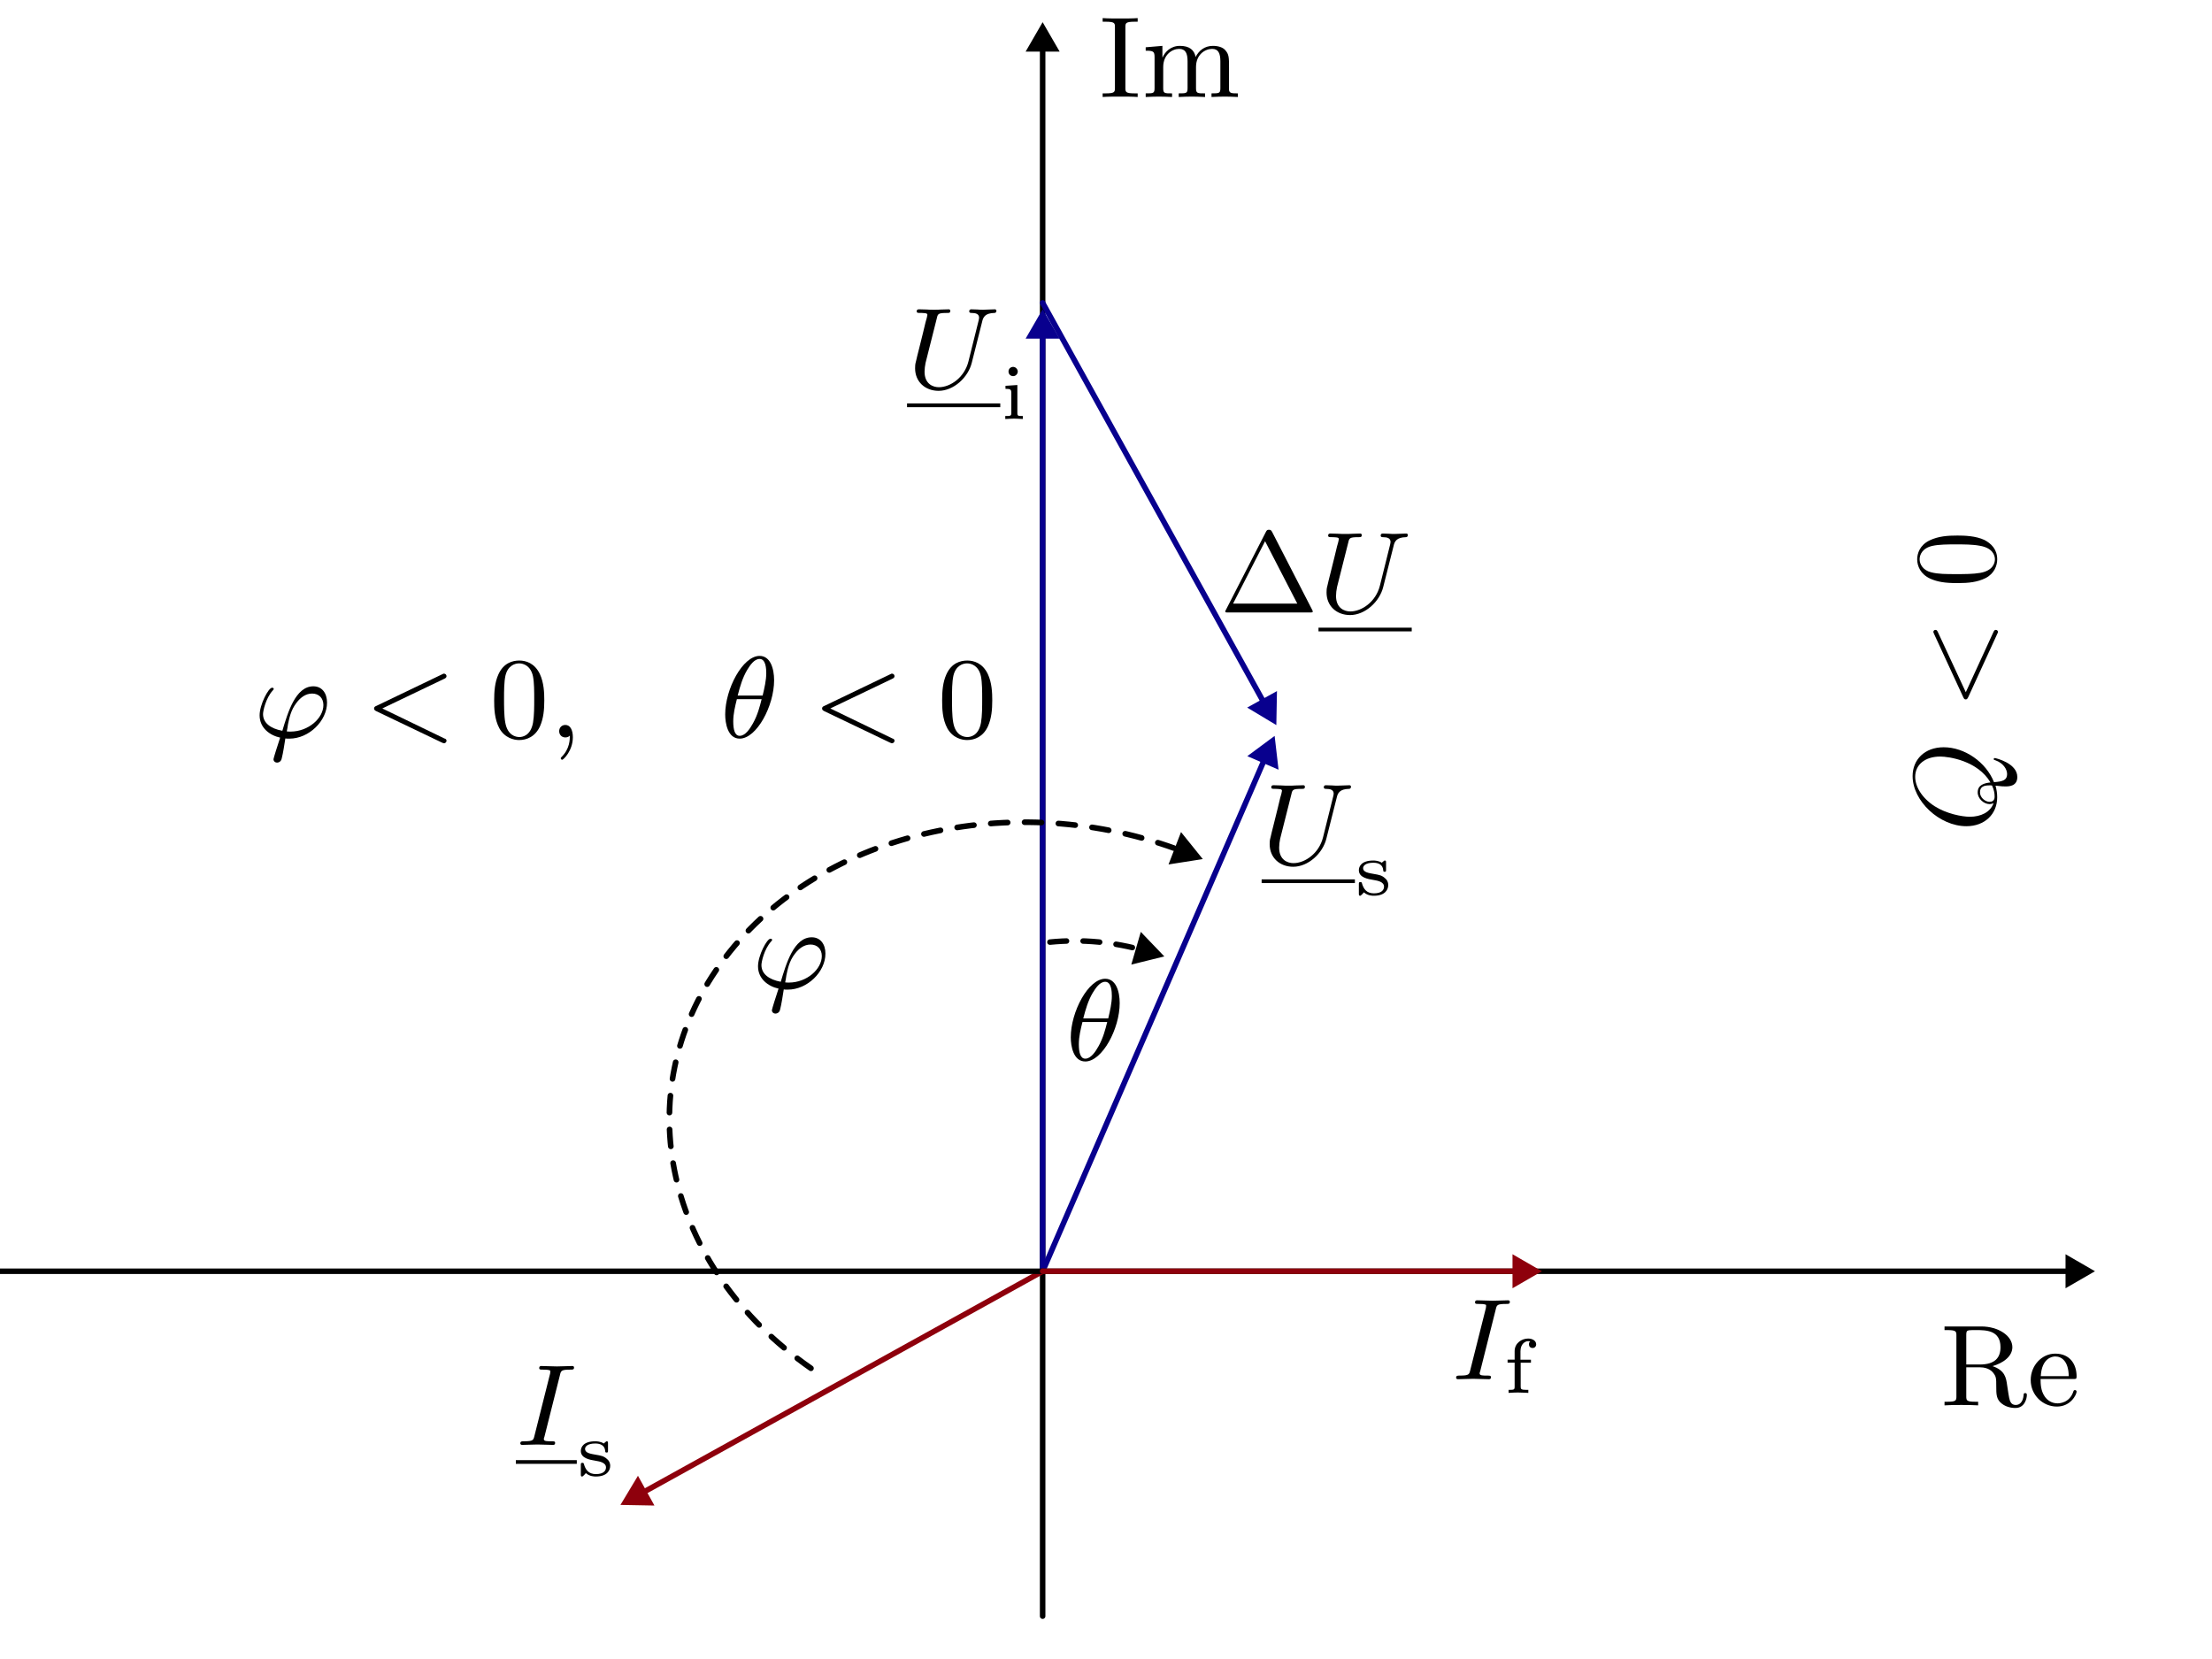
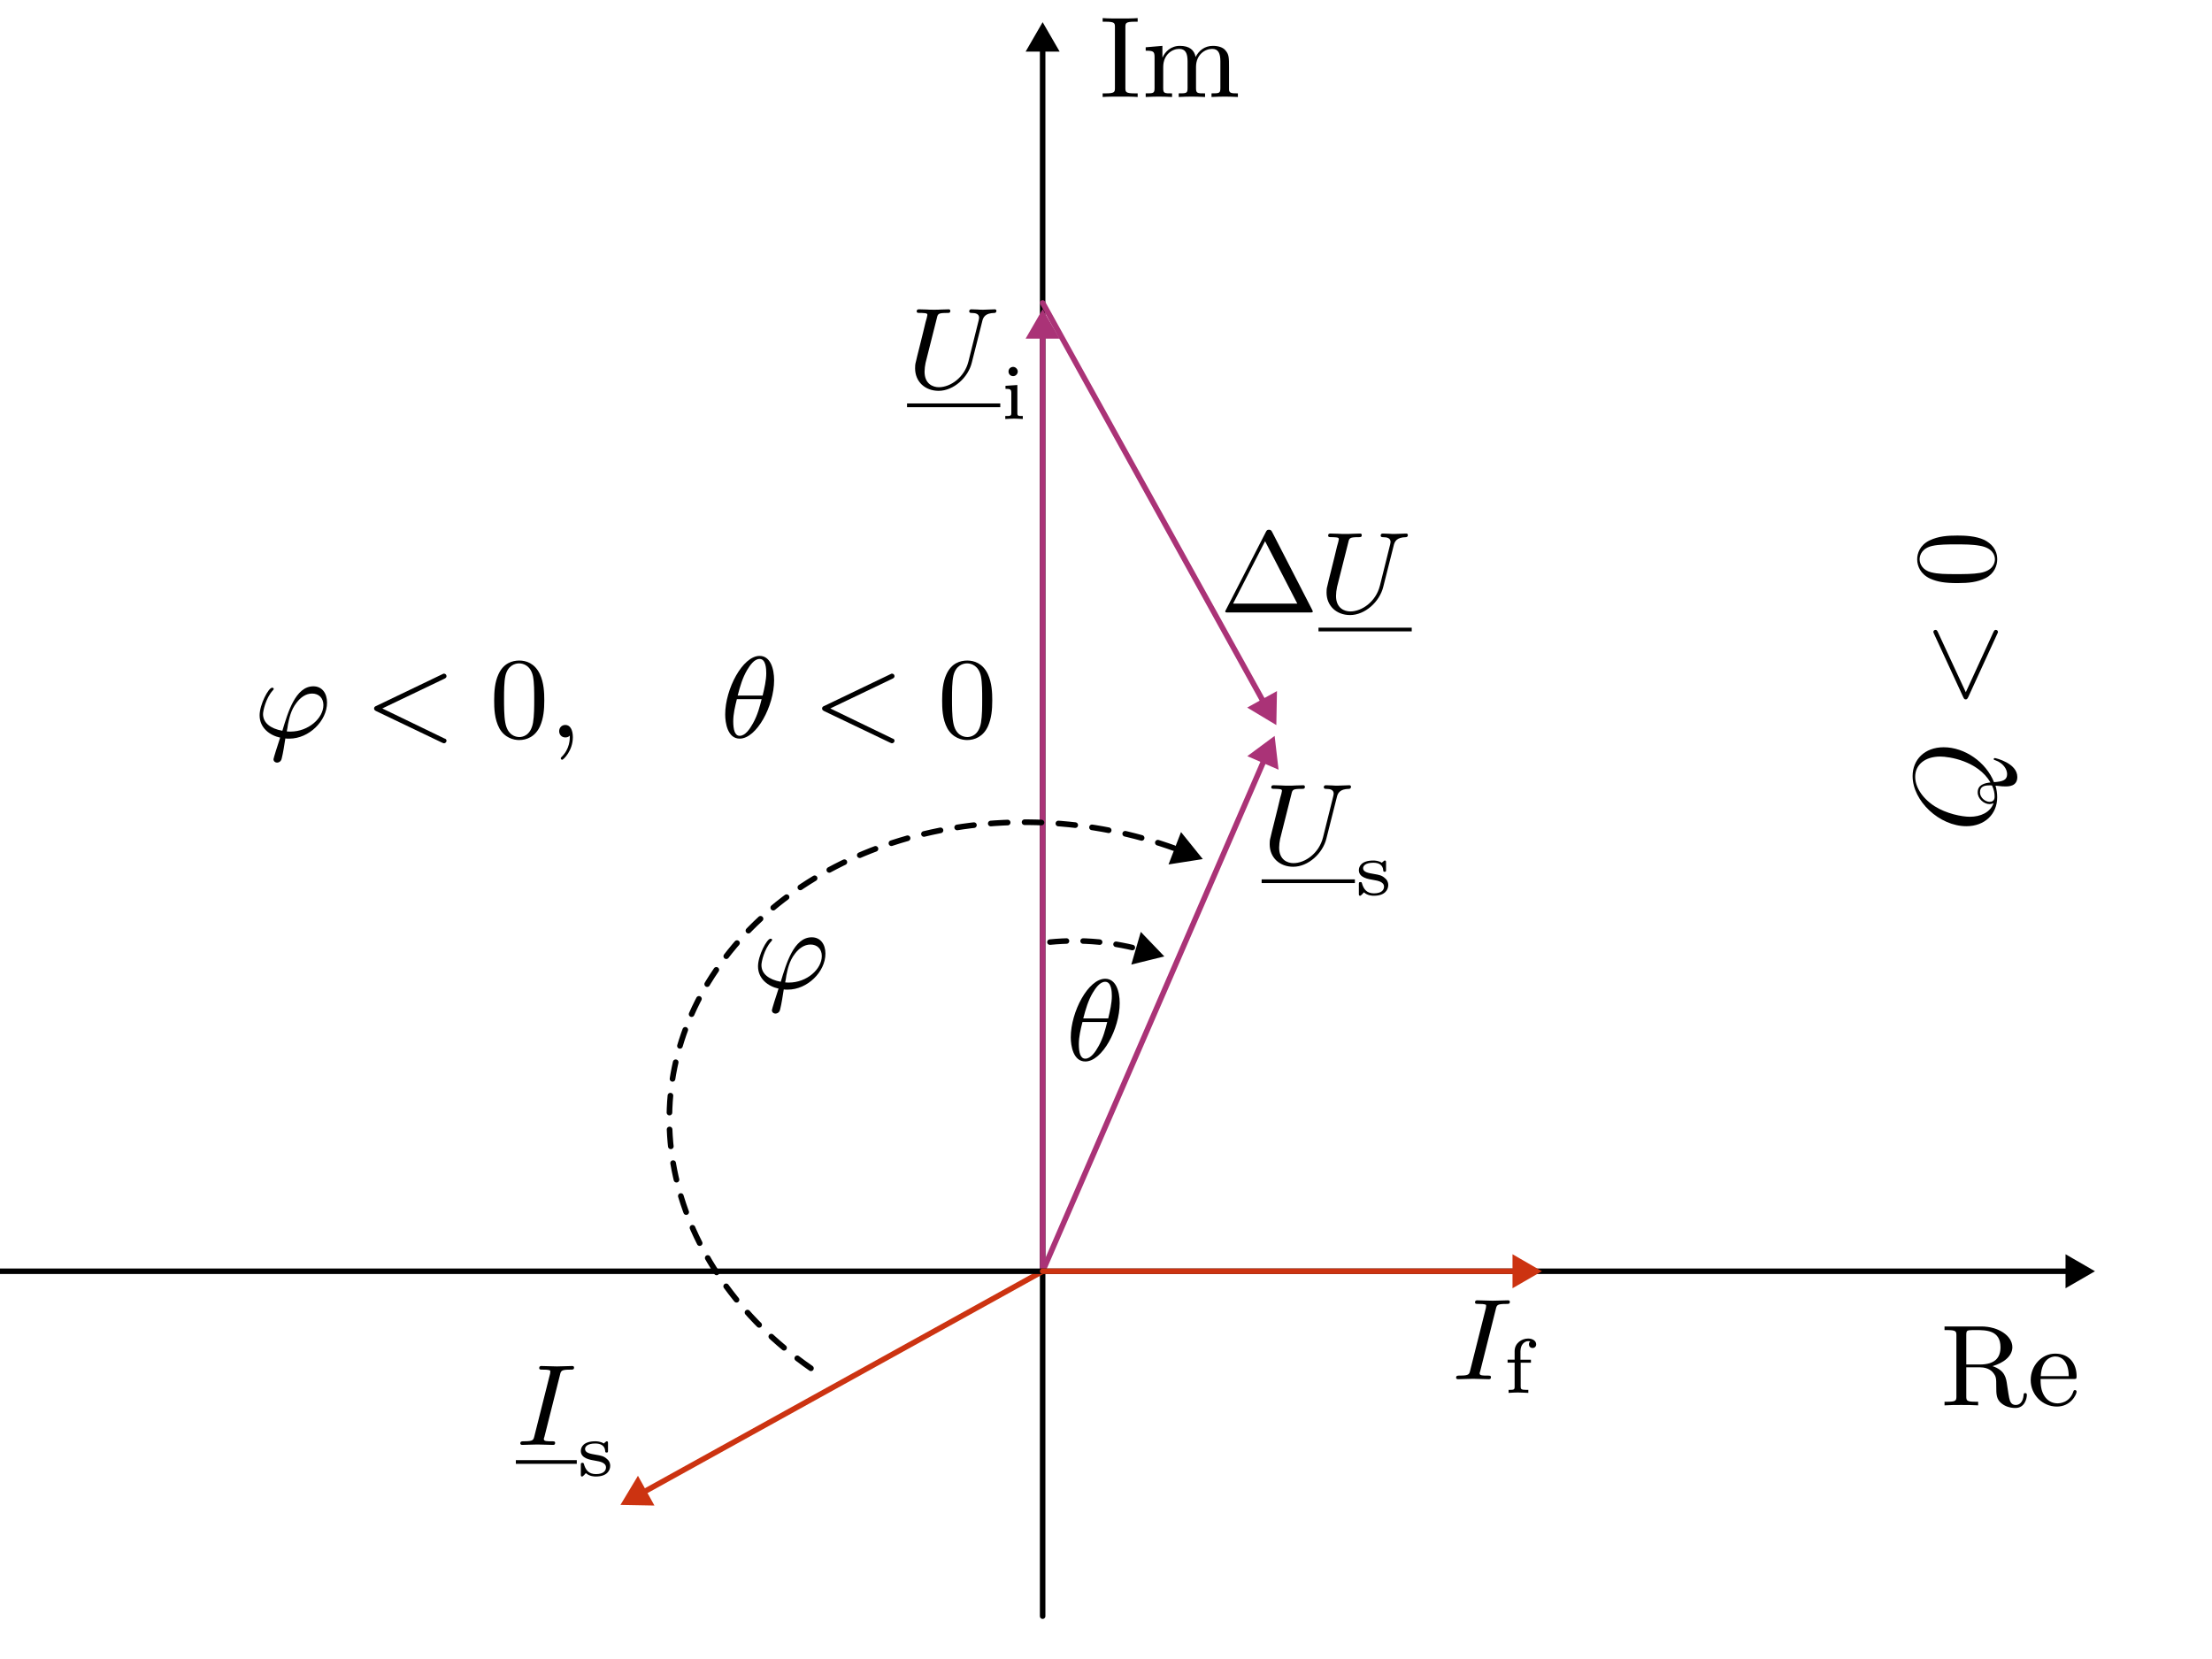
<svg xmlns="http://www.w3.org/2000/svg" width="80mm" height="60mm" viewBox="0 0 80 60" version="1.1" id="svg1">
  <defs id="defs1">
    <marker style="overflow:visible" id="Triangle" refX="0" refY="0" orient="auto-start-reverse" markerWidth="1" markerHeight="1" viewBox="0 0 1 1" preserveAspectRatio="xMidYMid">
      <path transform="scale(0.5)" style="fill:context-stroke;fill-rule:evenodd;stroke:context-stroke;stroke-width:1pt" d="M 5.77,0 -2.88,5 V -5 Z" id="path135" />
    </marker>
    <marker style="overflow:visible" id="Triangle-3-0" refX="0" refY="0" orient="auto-start-reverse" markerWidth="1" markerHeight="1" viewBox="0 0 1 1" preserveAspectRatio="xMidYMid">
      <path transform="scale(0.5)" style="fill:context-stroke;fill-rule:evenodd;stroke:context-stroke;stroke-width:1pt" d="M 5.77,0 -2.88,5 V -5 Z" id="path135-5-9" />
    </marker>
    <marker style="overflow:visible" id="Triangle-69-8-5-6-8-2" refX="0" refY="0" orient="auto-start-reverse" markerWidth="1" markerHeight="1" viewBox="0 0 1 1" preserveAspectRatio="xMidYMid">
      <path transform="scale(0.5)" style="fill:context-stroke;fill-rule:evenodd;stroke:context-stroke;stroke-width:1pt" d="M 5.77,0 -2.88,5 V -5 Z" id="path135-7-6-4-1-0-2" />
    </marker>
    <marker style="overflow:visible" id="Triangle-69-8-5-6-0-9-7" refX="0" refY="0" orient="auto-start-reverse" markerWidth="1" markerHeight="1" viewBox="0 0 1 1" preserveAspectRatio="xMidYMid">
      <path transform="scale(0.5)" style="fill:context-stroke;fill-rule:evenodd;stroke:context-stroke;stroke-width:1pt" d="M 5.77,0 -2.88,5 V -5 Z" id="path135-7-6-4-1-9-9-5" />
    </marker>
    <marker style="overflow:visible" id="Triangle-69-8-5-6-5-8-9" refX="0" refY="0" orient="auto-start-reverse" markerWidth="1" markerHeight="1" viewBox="0 0 1 1" preserveAspectRatio="xMidYMid">
      <path transform="scale(0.5)" style="fill:context-stroke;fill-rule:evenodd;stroke:context-stroke;stroke-width:1pt" d="M 5.77,0 -2.88,5 V -5 Z" id="path135-7-6-4-1-3-0-1" />
    </marker>
    <marker style="overflow:visible" id="Triangle-6-0-0" refX="0" refY="0" orient="auto-start-reverse" markerWidth="1" markerHeight="1" viewBox="0 0 1 1" preserveAspectRatio="xMidYMid">
      <path transform="scale(0.5)" style="fill:context-stroke;fill-rule:evenodd;stroke:context-stroke;stroke-width:1pt" d="M 5.77,0 -2.88,5 V -5 Z" id="path135-3-2-6" />
    </marker>
    <marker style="overflow:visible" id="Triangle-69-8-5-6-5-7-8-3" refX="0" refY="0" orient="auto-start-reverse" markerWidth="1" markerHeight="1" viewBox="0 0 1 1" preserveAspectRatio="xMidYMid">
      <path transform="scale(0.5)" style="fill:context-stroke;fill-rule:evenodd;stroke:context-stroke;stroke-width:1pt" d="M 5.77,0 -2.88,5 V -5 Z" id="path135-7-6-4-1-3-9-9-0" />
    </marker>
    <marker style="overflow:visible" id="Triangle-69-8-5-6-5-8-9-7" refX="0" refY="0" orient="auto-start-reverse" markerWidth="1" markerHeight="1" viewBox="0 0 1 1" preserveAspectRatio="xMidYMid">
      <path transform="scale(0.5)" style="fill:context-stroke;fill-rule:evenodd;stroke:context-stroke;stroke-width:1pt" d="M 5.77,0 -2.88,5 V -5 Z" id="path135-7-6-4-1-3-0-1-2" />
    </marker>
  </defs>
  <g id="layer1" transform="translate(-98.5515, -96.8986)">
    <g transform="translate(70.38169,58.40423)" id="g53" />
    <g transform="translate(135.056,58.40423)" id="g53-1" />
    <path style="fill:none;fill-rule:evenodd;stroke:#000000;stroke-width:0.2;stroke-linecap:round;stroke-miterlimit:3.9;stroke-dasharray:none;stroke-opacity:1;marker-start:url(#Triangle-3-0)" d="M 136.26,98.411 V 155.349" id="path3-4-8" />
-     <path style="fill:none;fill-rule:evenodd;stroke:#08008e;stroke-width:0.2;stroke-linecap:round;stroke-miterlimit:3.9;stroke-dasharray:none;stroke-opacity:1;marker-start:url(#Triangle-69-8-5-6-8-2)" d="m 136.26,108.791 v 34.084" id="path1-2-8-6-3-32-6" />
-     <path style="fill:none;fill-rule:evenodd;stroke:#08008e;stroke-width:0.2;stroke-linecap:round;stroke-miterlimit:3.9;stroke-dasharray:none;stroke-opacity:1;marker-start:url(#Triangle-69-8-5-6-0-9-7)" d="m 144.368,124.165 -8.107,18.71" id="path1-2-8-6-3-3-4-9" />
-     <path style="fill:none;fill-rule:evenodd;stroke:#08008e;stroke-width:0.2;stroke-linecap:round;stroke-miterlimit:3.9;stroke-dasharray:none;stroke-opacity:1;marker-start:url(#Triangle-69-8-5-6-5-8-9)" d="m 144.368,122.501 -8.107,-14.648" id="path1-2-8-6-3-9-39-1" />
-     <path style="fill:none;fill-rule:evenodd;stroke:#8e000c;stroke-width:0.2;stroke-linecap:round;stroke-miterlimit:3.9;stroke-dasharray:none;stroke-opacity:1;marker-start:url(#Triangle-69-8-5-6-5-8-9-7)" d="m 121.612,150.982 14.648,-8.107" id="path1-2-8-6-3-9-39-1-4" />
+     <path style="fill:none;fill-rule:evenodd;stroke:#AA3377;stroke-width:0.2;stroke-linecap:round;stroke-miterlimit:3.9;stroke-dasharray:none;stroke-opacity:1;marker-start:url(#Triangle-69-8-5-6-8-2)" d="m 136.26,108.791 v 34.084" id="path1-2-8-6-3-32-6" />
+     <path style="fill:none;fill-rule:evenodd;stroke:#AA3377;stroke-width:0.2;stroke-linecap:round;stroke-miterlimit:3.9;stroke-dasharray:none;stroke-opacity:1;marker-start:url(#Triangle-69-8-5-6-0-9-7)" d="m 144.368,124.165 -8.107,18.71" id="path1-2-8-6-3-3-4-9" />
+     <path style="fill:none;fill-rule:evenodd;stroke:#AA3377;stroke-width:0.2;stroke-linecap:round;stroke-miterlimit:3.9;stroke-dasharray:none;stroke-opacity:1;marker-start:url(#Triangle-69-8-5-6-5-8-9)" d="m 144.368,122.501 -8.107,-14.648" id="path1-2-8-6-3-9-39-1" />
+     <path style="fill:none;fill-rule:evenodd;stroke:#CC3311;stroke-width:0.2;stroke-linecap:round;stroke-miterlimit:3.9;stroke-dasharray:none;stroke-opacity:1;marker-start:url(#Triangle-69-8-5-6-5-8-9-7)" d="m 121.612,150.982 14.648,-8.107" id="path1-2-8-6-3-9-39-1-4" />
    <path style="fill:none;fill-rule:evenodd;stroke:#000000;stroke-width:0.2;stroke-linecap:round;stroke-miterlimit:3.9;stroke-dasharray:none;stroke-opacity:1;marker-start:url(#Triangle-6-0-0)" d="M 173.609,142.875 H 97.846" id="path1-9-8-5" />
    <g transform="matrix(1.320596,0,0,1.320596,168.8783,144.8721)" id="g4-5-3" style="stroke-width:0.757">
      <g fill="#000000" fill-opacity="1" id="g1-0-0" transform="matrix(0.352778,0,0,0.352778,-0.829866,-0.703439)" style="stroke-width:0.757">
        <g id="use2-6-6" transform="translate(1.993,8.119)" style="stroke-width:0.757">
          <path d="m 2.047,-3.172 v -2.312 c 0,-0.234 0.031,-0.312 0.203,-0.344 0.078,-0.016 0.359,-0.016 0.547,-0.016 0.766,0 1.906,0 1.906,1.328 0,0.781 -0.391,1.344 -1.609,1.344 z m 2.031,0.125 C 4.922,-3.281 5.625,-3.812 5.625,-4.516 5.625,-5.406 4.531,-6.125 3.219,-6.125 H 0.359 v 0.281 H 0.562 c 0.688,0 0.719,0.094 0.719,0.422 v 4.719 C 1.281,-0.375 1.25,-0.281 0.562,-0.281 H 0.359 V 0 c 0.422,-0.031 0.875,-0.031 1.297,-0.031 0.438,0 0.875,0 1.312,0.031 V -0.281 H 2.766 c -0.688,0 -0.719,-0.094 -0.719,-0.422 v -2.25 H 3.125 c 0.656,0 0.938,0.344 0.969,0.375 C 4.375,-2.25 4.375,-2.109 4.375,-1.469 c 0,0.594 0,1 0.422,1.328 0.422,0.344 0.969,0.344 1.062,0.344 0.75,0 0.891,-0.781 0.891,-1 0,-0.062 0,-0.156 -0.125,-0.156 C 6.5,-0.953 6.5,-0.875 6.5,-0.812 6.453,-0.234 6.172,-0.031 5.891,-0.031 5.609,-0.031 5.5,-0.203 5.438,-0.359 5.359,-0.562 5.281,-1.172 5.219,-1.562 5.141,-2.125 5.062,-2.719 4.078,-3.047 Z m 0,0" id="path4-7-0" style="stroke-width:0.757" />
        </g>
        <g id="use3-8-2" transform="translate(8.776082,8.119)" style="stroke-width:0.757">
          <path d="m 3.594,-2.047 c 0.188,0 0.234,0 0.234,-0.203 0,-0.922 -0.5,-1.766 -1.656,-1.766 -1.062,0 -1.906,0.938 -1.906,2.047 0,1.172 0.938,2.062 2.031,2.062 1.094,0 1.531,-0.953 1.531,-1.156 0,-0.062 -0.047,-0.125 -0.125,-0.125 -0.094,0 -0.109,0.062 -0.125,0.109 -0.297,0.906 -1.109,0.922 -1.234,0.922 -0.438,0 -0.797,-0.234 -1,-0.547 -0.297,-0.438 -0.312,-0.969 -0.312,-1.344 z m -2.547,-0.219 c 0.078,-1.391 0.875,-1.531 1.125,-1.531 0.5,0 1.031,0.375 1.047,1.531 z m 0,0" id="path5-3-5" style="stroke-width:0.757" />
        </g>
      </g>
    </g>
    <g transform="matrix(1.320596,0,0,1.320596,138.4305,97.55288)" id="g10-4-8" style="stroke-width:0.757">
      <g fill="#000000" fill-opacity="1" id="g9-6-4" transform="matrix(0.352778,0,0,0.352778,-0.807817,-0.703439)" style="stroke-width:0.757">
        <g id="g7-8-6" transform="translate(1.993,8.119)" style="stroke-width:0.757">
          <path d="m 2.062,-5.422 c 0,-0.312 0.016,-0.422 0.734,-0.422 h 0.219 V -6.125 c -0.359,0.031 -0.969,0.031 -1.359,0.031 -0.375,0 -1,0 -1.359,-0.031 v 0.281 h 0.219 c 0.719,0 0.734,0.109 0.734,0.422 v 4.719 c 0,0.312 -0.016,0.422 -0.734,0.422 H 0.297 V 0 C 0.656,-0.031 1.281,-0.031 1.656,-0.031 c 0.391,0 1,0 1.359,0.031 v -0.281 h -0.219 c -0.719,0 -0.734,-0.109 -0.734,-0.422 z m 0,0" id="path6-4-6" style="stroke-width:0.757" />
        </g>
        <g id="g8-5-0" transform="translate(5.319534,8.119)" style="stroke-width:0.757">
          <path d="m 1.672,-2.328 c 0,-0.969 0.703,-1.406 1.234,-1.406 0.5,0 0.656,0.344 0.656,0.969 V -0.688 c 0,0.406 -0.094,0.406 -0.688,0.406 V 0 c 0.422,-0.016 0.594,-0.031 1.016,-0.031 0.438,0 0.547,0.016 1.031,0.031 v -0.281 c -0.594,0 -0.703,0 -0.703,-0.406 v -1.641 c 0,-0.969 0.703,-1.406 1.25,-1.406 0.484,0 0.641,0.344 0.641,0.969 V -0.688 c 0,0.406 -0.094,0.406 -0.688,0.406 V 0 C 5.844,-0.016 6.016,-0.031 6.453,-0.031 6.875,-0.031 7,-0.016 7.469,0 v -0.281 c -0.453,0 -0.672,0 -0.688,-0.281 v -1.719 c 0,-0.781 0,-1.031 -0.297,-1.359 C 6.297,-3.859 5.938,-3.969 5.531,-3.969 4.875,-3.969 4.438,-3.594 4.188,-3.109 4.078,-3.641 3.719,-3.969 2.969,-3.969 2.25,-3.969 1.812,-3.5 1.625,-3.078 H 1.609 V -3.969 L 0.312,-3.859 V -3.594 C 0.922,-3.594 1,-3.531 1,-3.078 V -0.688 c 0,0.406 -0.094,0.406 -0.688,0.406 V 0 c 0.422,-0.016 0.594,-0.031 1.031,-0.031 0.422,0 0.547,0.016 1.016,0.031 v -0.281 c -0.594,0 -0.688,0 -0.688,-0.406 z m 0,0" id="path7-5-5" style="stroke-width:0.757" />
        </g>
      </g>
    </g>
    <g transform="matrix(1.320596,0,0,1.320596,131.3557,108.0856)" id="g15-7-7" style="stroke-width:0.757">
      <g fill="#000000" fill-opacity="1" id="g12-4-3" transform="matrix(0.352778,0,0,0.352778,-0.702799,-0.703439)" style="stroke-width:0.757">
        <g id="g11-9-4" transform="translate(1.993,8.119)" style="stroke-width:0.757">
          <path d="m 5.828,-5.156 c 0.078,-0.375 0.25,-0.672 0.953,-0.688 0.047,0 0.156,-0.016 0.156,-0.172 0,-0.062 -0.047,-0.109 -0.125,-0.109 -0.188,0 -0.703,0.031 -0.891,0.031 -0.234,0 -0.25,0 -0.453,-0.016 C 5.312,-6.109 5.125,-6.125 5,-6.125 c -0.047,0 -0.172,0 -0.172,0.156 0,0.125 0.109,0.125 0.172,0.125 0.344,0 0.594,0.078 0.594,0.375 0,0.047 -0.031,0.172 -0.031,0.188 l -0.797,3.203 c -0.312,1.25 -1.406,2 -2.297,2 -0.453,0 -1.109,-0.25 -1.109,-1.203 0,-0.219 0.031,-0.453 0.078,-0.688 l 0.875,-3.469 c 0.078,-0.344 0.109,-0.406 0.812,-0.406 0.141,0 0.234,0 0.234,-0.172 0,-0.078 -0.062,-0.109 -0.125,-0.109 L 2.656,-6.109 C 2.391,-6.094 2.375,-6.094 2.094,-6.094 c -0.297,0 -0.312,0 -0.578,-0.016 -0.172,0 -0.406,-0.016 -0.578,-0.016 -0.062,0 -0.188,0 -0.188,0.156 0,0.125 0.094,0.125 0.266,0.125 0.047,0 0.203,0 0.344,0.016 0.172,0.016 0.219,0.047 0.219,0.141 0,0.047 -0.078,0.375 -0.141,0.562 L 1.25,-4.344 C 1.172,-3.984 0.734,-2.312 0.703,-2.125 0.625,-1.844 0.625,-1.734 0.625,-1.547 c 0,1.047 0.781,1.75 1.828,1.75 C 3.609,0.203 4.75,-0.828 5.031,-2 Z m 0,0" id="path10-3-3" style="stroke-width:0.757" />
        </g>
      </g>
      <path fill="none" stroke-width="0.287" stroke-linecap="butt" stroke-linejoin="miter" stroke="#000000" stroke-opacity="1" stroke-miterlimit="10" d="M 0,7.451 H 7.238" id="path12-6-6" transform="scale(0.352778)" />
      <g fill="#000000" fill-opacity="1" id="g14-8-6" transform="matrix(0.352778,0,0,0.352778,-0.702799,-0.703439)" style="stroke-width:0.757">
        <g id="g13-4-3" transform="translate(9.229,10.51)" style="stroke-width:0.757">
          <path d="m 1.359,-3.688 c 0,-0.172 -0.156,-0.359 -0.359,-0.359 -0.188,0 -0.359,0.141 -0.359,0.359 0,0.219 0.172,0.359 0.359,0.359 0.203,0 0.359,-0.172 0.359,-0.359 z M 0.406,-2.578 v 0.234 c 0.391,0 0.453,0.047 0.453,0.344 v 1.516 c 0,0.25 -0.062,0.25 -0.469,0.25 V 0 c 0.172,-0.016 0.625,-0.031 0.688,-0.031 0.062,0 0.516,0.016 0.672,0.031 v -0.234 c -0.375,0 -0.422,0 -0.422,-0.25 v -2.156 z m 0,0" id="path13-0-1" style="stroke-width:0.757" />
        </g>
      </g>
    </g>
    <g transform="matrix(1.320596,0,0,1.320596,150.3025,123.5436)" id="g20-8-9" style="stroke-width:0.757">
      <g fill="#000000" fill-opacity="1" id="g17-7-9" transform="matrix(0.352778,0,0,0.352778,-5.339255,0.6249914)" style="stroke-width:0.757">
        <g id="g16-0-8" transform="translate(1.993,8.119)" style="stroke-width:0.757">
          <path d="m 5.828,-5.156 c 0.078,-0.375 0.25,-0.672 0.953,-0.688 0.047,0 0.156,-0.016 0.156,-0.172 0,-0.062 -0.047,-0.109 -0.125,-0.109 -0.188,0 -0.703,0.031 -0.891,0.031 -0.234,0 -0.25,0 -0.453,-0.016 C 5.312,-6.109 5.125,-6.125 5,-6.125 c -0.047,0 -0.172,0 -0.172,0.156 0,0.125 0.109,0.125 0.172,0.125 0.344,0 0.594,0.078 0.594,0.375 0,0.047 -0.031,0.172 -0.031,0.188 l -0.797,3.203 c -0.312,1.25 -1.406,2 -2.297,2 -0.453,0 -1.109,-0.25 -1.109,-1.203 0,-0.219 0.031,-0.453 0.078,-0.688 l 0.875,-3.469 c 0.078,-0.344 0.109,-0.406 0.812,-0.406 0.141,0 0.234,0 0.234,-0.172 0,-0.078 -0.062,-0.109 -0.125,-0.109 L 2.656,-6.109 C 2.391,-6.094 2.375,-6.094 2.094,-6.094 c -0.297,0 -0.312,0 -0.578,-0.016 -0.172,0 -0.406,-0.016 -0.578,-0.016 -0.062,0 -0.188,0 -0.188,0.156 0,0.125 0.094,0.125 0.266,0.125 0.047,0 0.203,0 0.344,0.016 0.172,0.016 0.219,0.047 0.219,0.141 0,0.047 -0.078,0.375 -0.141,0.562 L 1.25,-4.344 C 1.172,-3.984 0.734,-2.312 0.703,-2.125 0.625,-1.844 0.625,-1.734 0.625,-1.547 c 0,1.047 0.781,1.75 1.828,1.75 C 3.609,0.203 4.75,-0.828 5.031,-2 Z m 0,0" id="path15-5-6" style="stroke-width:0.757" />
        </g>
      </g>
      <path fill="none" stroke-width="0.101" stroke-linecap="butt" stroke-linejoin="miter" stroke="#000000" stroke-opacity="1" stroke-miterlimit="10" d="m -4.636,3.957 h 2.554" id="path17-7-5" />
      <g fill="#000000" fill-opacity="1" id="g19-3-4" transform="matrix(0.352778,0,0,0.352778,-5.339255,0.6249914)" style="stroke-width:0.757">
        <g id="g18-8-1" transform="translate(9.229,10.51)" style="stroke-width:0.757">
          <path d="m 2.422,-2.5 c 0,-0.109 0,-0.172 -0.094,-0.172 -0.031,0 -0.047,0 -0.125,0.078 C 2.188,-2.578 2.172,-2.578 2.094,-2.5 1.859,-2.656 1.562,-2.672 1.438,-2.672 c -0.938,0 -1.125,0.469 -1.125,0.75 0,0.578 0.703,0.688 1.172,0.766 0.266,0.047 0.781,0.125 0.781,0.516 0,0.234 -0.172,0.516 -0.781,0.516 -0.578,0 -0.812,-0.344 -0.938,-0.797 C 0.531,-0.969 0.516,-1 0.438,-1 c -0.125,0 -0.125,0.047 -0.125,0.172 v 0.719 c 0,0.109 0,0.172 0.094,0.172 0.047,0 0.047,-0.016 0.156,-0.109 l 0.141,-0.156 C 1,0.062 1.359,0.062 1.484,0.062 c 0.875,0 1.109,-0.484 1.109,-0.828 0,-0.25 -0.109,-0.422 -0.25,-0.531 C 2.094,-1.531 1.859,-1.562 1.5,-1.625 1.047,-1.703 0.641,-1.766 0.641,-2.078 0.641,-2.25 0.812,-2.5 1.438,-2.5 c 0.406,0 0.734,0.156 0.766,0.578 0,0.078 0.016,0.125 0.109,0.125 0.109,0 0.109,-0.047 0.109,-0.156 z m 0,0" id="path18-7-0" style="stroke-width:0.757" />
        </g>
      </g>
    </g>
    <g transform="matrix(1.320596,0,0,1.320596,142.8632,116.0569)" id="g25-3-2" style="stroke-width:0.757">
      <g fill="#000000" fill-opacity="1" id="g22-2-0" transform="matrix(0.352778,0,0,0.352778,-0.857426,-0.599061)" style="stroke-width:0.757">
        <g id="g21-9-7" transform="translate(1.993,8.12)" style="stroke-width:0.757">
          <path d="M 4.094,-6.219 C 4.016,-6.375 3.969,-6.422 3.828,-6.422 3.703,-6.422 3.656,-6.375 3.594,-6.25 L 0.5,-0.219 C 0.453,-0.141 0.438,-0.094 0.438,-0.078 0.438,0 0.5,0 0.641,0 h 6.375 c 0.156,0 0.219,0 0.219,-0.078 0,-0.016 0,-0.031 -0.047,-0.125 z m -0.562,0.688 2.5,4.844 H 1.047 Z m 0,0" id="path20-6-3" style="stroke-width:0.757" />
        </g>
      </g>
      <g fill="#000000" fill-opacity="1" id="g24-8-6" transform="matrix(0.352778,0,0,0.352778,-0.857426,-0.599061)" style="stroke-width:0.757">
        <g id="g23-0-7" transform="translate(9.672,8.12)" style="stroke-width:0.757">
          <path d="m 5.828,-5.156 c 0.078,-0.375 0.25,-0.672 0.953,-0.688 0.047,0 0.156,-0.016 0.156,-0.172 0,-0.062 -0.047,-0.109 -0.125,-0.109 -0.188,0 -0.703,0.031 -0.891,0.031 -0.234,0 -0.25,0 -0.453,-0.016 C 5.312,-6.109 5.125,-6.125 5,-6.125 c -0.047,0 -0.172,0 -0.172,0.156 0,0.125 0.109,0.125 0.172,0.125 0.344,0 0.594,0.078 0.594,0.375 0,0.047 -0.031,0.172 -0.031,0.188 l -0.797,3.203 c -0.312,1.25 -1.406,2 -2.297,2 -0.453,0 -1.109,-0.25 -1.109,-1.203 0,-0.219 0.031,-0.453 0.078,-0.688 l 0.875,-3.469 c 0.078,-0.344 0.109,-0.406 0.812,-0.406 0.141,0 0.234,0 0.234,-0.172 0,-0.078 -0.062,-0.109 -0.125,-0.109 L 2.656,-6.109 C 2.391,-6.094 2.375,-6.094 2.094,-6.094 c -0.297,0 -0.312,0 -0.578,-0.016 -0.172,0 -0.406,-0.016 -0.578,-0.016 -0.062,0 -0.188,0 -0.188,0.156 0,0.125 0.094,0.125 0.266,0.125 0.047,0 0.203,0 0.344,0.016 0.172,0.016 0.219,0.047 0.219,0.141 0,0.047 -0.078,0.375 -0.141,0.562 L 1.25,-4.344 C 1.172,-3.984 0.734,-2.312 0.703,-2.125 0.625,-1.844 0.625,-1.734 0.625,-1.547 c 0,1.047 0.781,1.75 1.828,1.75 C 3.609,0.203 4.75,-0.828 5.031,-2 Z m 0,0" id="path22-5-5" style="stroke-width:0.757" />
        </g>
      </g>
      <path fill="none" stroke-width="0.287" stroke-linecap="butt" stroke-linejoin="miter" stroke="#000000" stroke-opacity="1" stroke-miterlimit="10" d="m 7.241,7.747 h 7.238" id="path24-4-0" transform="scale(0.352778)" />
    </g>
    <g transform="matrix(1.320596,0,0,1.320596,137.2778,132.2967)" id="g54-4-7" style="stroke-width:0.757">
      <g fill="#000000" fill-opacity="1" id="g26-7-9" transform="matrix(0.352778,0,0,0.352778,-0.835378,-0.667059)" style="stroke-width:0.757">
        <g id="use1-7-1" transform="translate(1.993,8.219)" style="stroke-width:0.757">
          <path d="m 4.172,-4.438 c 0,-0.922 -0.297,-1.891 -1.125,-1.891 -1.312,0 -2.672,2.562 -2.672,4.547 0,0.656 0.188,1.875 1.125,1.875 1.312,0 2.672,-2.531 2.672,-4.531 z M 1.344,-3.25 c 0.188,-0.719 0.375,-1.375 0.734,-1.984 0.219,-0.359 0.547,-0.859 0.969,-0.859 0.484,0 0.516,0.766 0.516,1.109 0,0.531 -0.141,1.156 -0.281,1.734 z m 1.859,0.281 C 3.062,-2.406 2.891,-1.734 2.531,-1.094 2.297,-0.672 1.938,-0.125 1.5,-0.125 1.125,-0.125 1,-0.594 1,-1.25 1,-1.828 1.141,-2.406 1.281,-2.969 Z m 0,0" id="path8-3-4" style="stroke-width:0.757" />
        </g>
      </g>
    </g>
    <path style="fill:none;fill-rule:evenodd;stroke:#000000;stroke-width:0.2;stroke-linecap:round;stroke-miterlimit:3.9;stroke-dasharray:0.6, 0.6;stroke-dashoffset:0;stroke-opacity:1;marker-end:url(#Triangle-3-0)" id="path54-0-2" d="m 183.719,45.162 a 9.178,9.178 0 0 1 3.152,-1.45" transform="rotate(30)" />
-     <path style="fill:none;fill-rule:evenodd;stroke:#8e000c;stroke-width:0.2;stroke-linecap:round;stroke-miterlimit:3.9;stroke-dasharray:none;stroke-opacity:1;marker-start:url(#Triangle-69-8-5-6-5-7-8-3)" d="m 153.608,142.875 -17.347,1.4e-4" id="path1-2-8-6-3-9-8-0-5" />
+     <path style="fill:none;fill-rule:evenodd;stroke:#CC3311;stroke-width:0.2;stroke-linecap:round;stroke-miterlimit:3.9;stroke-dasharray:none;stroke-opacity:1;marker-start:url(#Triangle-69-8-5-6-5-7-8-3)" d="m 153.608,142.875 -17.347,1.4e-4" id="path1-2-8-6-3-9-8-0-5" />
    <g transform="matrix(1.320596,0,0,1.320596,151.2137,143.926)" id="g58-9-8" style="stroke-width:0.757">
      <g fill="#000000" fill-opacity="1" id="g3-7-9" transform="matrix(0.352778,0,0,0.352778,-0.824353,-0.703792)" style="stroke-width:0.757">
        <g id="g55-1-4" transform="translate(1.993,8.12)" style="stroke-width:0.757">
          <path d="M 3.422,-5.422 C 3.5,-5.766 3.531,-5.844 4.25,-5.844 c 0.172,0 0.266,0 0.266,-0.172 0,-0.094 -0.094,-0.109 -0.141,-0.109 -0.188,0 -0.391,0.016 -0.578,0.016 -0.203,0 -0.547,0.016 -0.609,0.016 -0.203,0 -0.406,-0.016 -0.609,-0.016 -0.188,0 -0.406,-0.016 -0.594,-0.016 -0.047,0 -0.172,0 -0.172,0.156 0,0.125 0.094,0.125 0.266,0.125 0.203,0 0.406,0 0.578,0.062 0.016,0.047 0.016,0.078 0.016,0.094 0,0.031 -0.016,0.125 -0.016,0.156 L 1.438,-0.688 c -0.078,0.312 -0.094,0.406 -0.797,0.406 -0.188,0 -0.297,0 -0.297,0.172 C 0.344,-0.078 0.375,0 0.484,0 c 0.172,0 0.375,-0.016 0.562,-0.016 0.203,0 0.422,-0.016 0.625,-0.016 0.203,0 0.406,0.016 0.609,0.016 C 2.469,-0.016 2.688,0 2.875,0 c 0.062,0 0.172,0 0.172,-0.156 0,-0.125 -0.094,-0.125 -0.266,-0.125 -0.344,0 -0.609,0 -0.609,-0.156 0,-0.062 0,-0.078 0.047,-0.203 z m 0,0" id="path55-5-3" style="stroke-width:0.757" />
        </g>
      </g>
      <g fill="#000000" fill-opacity="1" id="g57-5-0" transform="matrix(0.352778,0,0,0.352778,-0.824353,-0.703792)" style="stroke-width:0.757">
        <g id="g56-3-3" transform="translate(6.021,9.182)" style="stroke-width:0.757">
          <path d="M 1.328,-2.344 H 2.125 V -2.578 H 1.312 v -0.656 c 0,-0.547 0.344,-0.781 0.594,-0.781 C 1.984,-4.016 2.047,-4 2.078,-4 2.031,-3.969 1.969,-3.922 1.969,-3.766 c 0,0.156 0.109,0.281 0.281,0.281 0.172,0 0.281,-0.125 0.281,-0.281 0,-0.266 -0.266,-0.453 -0.625,-0.453 -0.484,0 -1.047,0.344 -1.047,0.984 v 0.656 H 0.312 v 0.234 h 0.547 v 1.859 c 0,0.25 -0.062,0.25 -0.469,0.25 V 0 C 0.531,-0.016 0.984,-0.031 1.109,-0.031 1.422,-0.031 1.844,0 1.922,0 v -0.234 h -0.125 c -0.453,0 -0.469,-0.062 -0.469,-0.266 z m 0,0" id="path26-9-4" style="stroke-width:0.757" />
        </g>
      </g>
    </g>
    <g transform="matrix(1.320596,0,0,1.320596,117.2083,146.3021)" id="g63-6-7" style="stroke-width:0.757">
      <g fill="#000000" fill-opacity="1" id="g60-6-8" transform="matrix(0.352778,0,0,0.352778,-0.702799,-0.703439)" style="stroke-width:0.757">
        <g id="g59-2-1" transform="translate(1.993,8.119)" style="stroke-width:0.757">
          <path d="M 3.422,-5.422 C 3.5,-5.766 3.531,-5.844 4.25,-5.844 c 0.172,0 0.266,0 0.266,-0.172 0,-0.094 -0.094,-0.109 -0.141,-0.109 -0.188,0 -0.391,0.016 -0.578,0.016 -0.203,0 -0.547,0.016 -0.609,0.016 -0.203,0 -0.406,-0.016 -0.609,-0.016 -0.188,0 -0.406,-0.016 -0.594,-0.016 -0.047,0 -0.172,0 -0.172,0.156 0,0.125 0.094,0.125 0.266,0.125 0.203,0 0.406,0 0.578,0.062 0.016,0.047 0.016,0.078 0.016,0.094 0,0.031 -0.016,0.125 -0.016,0.156 L 1.438,-0.688 c -0.078,0.312 -0.094,0.406 -0.797,0.406 -0.188,0 -0.297,0 -0.297,0.172 C 0.344,-0.078 0.375,0 0.484,0 c 0.172,0 0.375,-0.016 0.562,-0.016 0.203,0 0.422,-0.016 0.625,-0.016 0.203,0 0.406,0.016 0.609,0.016 C 2.469,-0.016 2.688,0 2.875,0 c 0.062,0 0.172,0 0.172,-0.156 0,-0.125 -0.094,-0.125 -0.266,-0.125 -0.344,0 -0.609,0 -0.609,-0.156 0,-0.062 0,-0.078 0.047,-0.203 z m 0,0" id="path58-1-8" style="stroke-width:0.757" />
        </g>
      </g>
      <path fill="none" stroke-width="0.287" stroke-linecap="butt" stroke-linejoin="miter" stroke="#000000" stroke-opacity="1" stroke-miterlimit="10" d="M 0,7.451 H 4.73" id="path60-0-1" transform="scale(0.352778)" />
      <g fill="#000000" fill-opacity="1" id="g62-3-0" transform="matrix(0.352778,0,0,0.352778,-0.702799,-0.703439)" style="stroke-width:0.757">
        <g id="g61-0-6" transform="translate(6.723,10.51)" style="stroke-width:0.757">
          <path d="m 2.422,-2.5 c 0,-0.109 0,-0.172 -0.094,-0.172 -0.031,0 -0.047,0 -0.125,0.078 C 2.188,-2.578 2.172,-2.578 2.094,-2.5 1.859,-2.656 1.562,-2.672 1.438,-2.672 c -0.938,0 -1.125,0.469 -1.125,0.75 0,0.578 0.703,0.688 1.172,0.766 0.266,0.047 0.781,0.125 0.781,0.516 0,0.234 -0.172,0.516 -0.781,0.516 -0.578,0 -0.812,-0.344 -0.938,-0.797 C 0.531,-0.969 0.516,-1 0.438,-1 c -0.125,0 -0.125,0.047 -0.125,0.172 v 0.719 c 0,0.109 0,0.172 0.094,0.172 0.047,0 0.047,-0.016 0.156,-0.109 l 0.141,-0.156 C 1,0.062 1.359,0.062 1.484,0.062 c 0.875,0 1.109,-0.484 1.109,-0.828 0,-0.25 -0.109,-0.422 -0.25,-0.531 C 2.094,-1.531 1.859,-1.562 1.5,-1.625 1.047,-1.703 0.641,-1.766 0.641,-2.078 0.641,-2.25 0.812,-2.5 1.438,-2.5 c 0.406,0 0.734,0.156 0.766,0.578 0,0.078 0.016,0.125 0.109,0.125 0.109,0 0.109,-0.047 0.109,-0.156 z m 0,0" id="path61-9-7" style="stroke-width:0.757" />
        </g>
      </g>
    </g>
    <path style="fill:none;fill-rule:evenodd;stroke:#000000;stroke-width:0.204;stroke-linecap:round;stroke-miterlimit:3.9;stroke-dasharray:0.612, 0.612;stroke-dashoffset:0;stroke-opacity:1;marker-end:url(#Triangle)" id="path63-5-6" d="m 144.767,129.709 a 13.47,11.204 0 0 1 -5.024,-14.126 13.47,11.204 0 0 1 16.143,-6.057" transform="rotate(7)" />
    <g transform="matrix(1.320596,0,0,1.320596,125.9657,130.7971)" id="g69-2-3" style="stroke-width:0.757">
      <g fill="#000000" fill-opacity="1" id="g68-8-5" transform="matrix(0.352778,0,0,0.352778,-0.862939,-0.664722)" style="stroke-width:0.757">
        <g id="g67-6-3" transform="translate(1.993,5.853)" style="stroke-width:0.757">
          <path d="M 2.453,0.078 C 2.531,0.094 2.594,0.094 2.766,0.094 c 1.516,0 2.922,-1.375 2.922,-2.797 0,-0.734 -0.391,-1.266 -1.062,-1.266 -1.391,0 -1.984,2.047 -2.406,3.453 -0.938,-0.172 -1.5,-0.625 -1.5,-1.297 0,-0.234 0.203,-1.219 0.75,-1.828 0.078,-0.078 0.078,-0.094 0.078,-0.125 0,-0.016 0,-0.094 -0.125,-0.094 -0.281,0 -0.969,1.312 -0.969,2.141 0,0.984 0.797,1.562 1.594,1.734 C 1.859,0.578 1.531,1.625 1.531,1.688 c 0,0.172 0.141,0.266 0.266,0.266 0.031,0 0.312,0 0.375,-0.328 C 2.281,1.203 2.375,0.562 2.453,0.078 Z M 2.562,-0.469 C 2.594,-0.594 2.641,-0.891 2.656,-1.016 2.75,-1.438 2.859,-2.109 3.328,-2.703 3.625,-3.094 4.031,-3.406 4.531,-3.406 c 0.516,0 0.875,0.344 0.875,0.891 0,1.016 -1.156,2.062 -2.562,2.062 -0.094,0 -0.188,0 -0.281,-0.016 z m 0,0" id="path66-8-8" style="stroke-width:0.757" />
        </g>
      </g>
    </g>
    <g transform="matrix(1.320596,0,0,1.320596,107.9403,120.6206)" id="g105" style="stroke-width:0.757">
      <g fill="#000000" fill-opacity="1" id="g92" transform="matrix(0.352778,0,0,0.352778,-0.862939,-0.667059)" style="stroke-width:0.757">
        <g id="g91" transform="translate(1.993,8.219)" style="stroke-width:0.757">
          <path d="M 2.453,0.078 C 2.531,0.094 2.594,0.094 2.766,0.094 c 1.516,0 2.922,-1.375 2.922,-2.797 0,-0.734 -0.391,-1.266 -1.062,-1.266 -1.391,0 -1.984,2.047 -2.406,3.453 -0.938,-0.172 -1.5,-0.625 -1.5,-1.297 0,-0.234 0.203,-1.219 0.75,-1.828 0.078,-0.078 0.078,-0.094 0.078,-0.125 0,-0.016 0,-0.094 -0.125,-0.094 -0.281,0 -0.969,1.312 -0.969,2.141 0,0.984 0.797,1.562 1.594,1.734 C 1.859,0.578 1.531,1.625 1.531,1.688 c 0,0.172 0.141,0.266 0.266,0.266 0.031,0 0.312,0 0.375,-0.328 C 2.281,1.203 2.375,0.562 2.453,0.078 Z M 2.562,-0.469 C 2.594,-0.594 2.641,-0.891 2.656,-1.016 2.75,-1.438 2.859,-2.109 3.328,-2.703 3.625,-3.094 4.031,-3.406 4.531,-3.406 c 0.516,0 0.875,0.344 0.875,0.891 0,1.016 -1.156,2.062 -2.562,2.062 -0.094,0 -0.188,0 -0.281,-0.016 z m 0,0" id="path90" style="stroke-width:0.757" />
        </g>
      </g>
      <g fill="#000000" fill-opacity="1" id="g94" transform="matrix(0.352778,0,0,0.352778,-0.862939,-0.667059)" style="stroke-width:0.757">
        <g id="g93" transform="translate(10.56578,8.219)" style="stroke-width:0.757">
          <path d="m 6.203,-4.547 c 0.078,-0.031 0.188,-0.094 0.188,-0.203 0,-0.109 -0.078,-0.203 -0.203,-0.203 -0.016,0 -0.047,0 -0.156,0.062 l -5.078,2.438 C 0.875,-2.422 0.766,-2.375 0.766,-2.25 c 0,0.125 0.094,0.172 0.188,0.219 l 5.062,2.422 c 0.125,0.062 0.156,0.062 0.172,0.062 0.141,0 0.203,-0.125 0.203,-0.188 0,-0.109 -0.062,-0.156 -0.172,-0.188 L 1.406,-2.25 Z m 0,0" id="path92" style="stroke-width:0.757" />
        </g>
      </g>
      <g fill="#000000" fill-opacity="1" id="g96" transform="matrix(0.352778,0,0,0.352778,-0.862939,-0.667059)" style="stroke-width:0.757">
        <g id="g95" transform="translate(20.297,8.219)" style="stroke-width:0.757">
          <path d="M 4.25,-2.875 C 4.25,-3.469 4.219,-4.25 3.906,-4.922 3.5,-5.766 2.828,-5.969 2.312,-5.969 c -0.547,0 -1.234,0.203 -1.625,1.078 -0.281,0.609 -0.328,1.344 -0.328,2.016 0,0.594 0.016,1.453 0.406,2.172 0.422,0.75 1.125,0.906 1.531,0.906 0.578,0 1.25,-0.25 1.625,-1.078 C 4.188,-1.484 4.25,-2.156 4.25,-2.875 Z m -1.938,2.844 c -0.281,0 -0.922,-0.125 -1.094,-1.141 C 1.125,-1.688 1.125,-2.469 1.125,-2.984 c 0,-0.609 0,-1.312 0.109,-1.812 0.188,-0.797 0.75,-0.953 1.062,-0.953 0.344,0 0.906,0.188 1.078,1.016 0.094,0.484 0.094,1.188 0.094,1.75 0,0.562 0,1.312 -0.094,1.844 -0.188,1.031 -0.844,1.109 -1.062,1.109 z m 0,0" id="path94" style="stroke-width:0.757" />
        </g>
      </g>
      <g fill="#000000" fill-opacity="1" id="g98" transform="matrix(0.352778,0,0,0.352778,-0.862939,-0.667059)" style="stroke-width:0.757">
        <g id="g97" transform="translate(24.905,8.219)" style="stroke-width:0.757">
          <path d="m 1.625,-0.141 c 0,0.297 0,1.031 -0.656,1.672 -0.047,0.047 -0.047,0.062 -0.047,0.094 0,0.062 0.062,0.109 0.109,0.109 0.094,0 0.828,-0.703 0.828,-1.75 0,-0.562 -0.203,-0.953 -0.578,-0.953 -0.312,0 -0.484,0.234 -0.484,0.484 C 0.797,-0.234 0.969,0 1.281,0 1.406,0 1.547,-0.047 1.625,-0.141 Z m 0,0" id="path96" style="stroke-width:0.757" />
        </g>
      </g>
      <g fill="#000000" fill-opacity="1" id="g100" transform="matrix(0.352778,0,0,0.352778,-0.862939,-0.667059)" style="stroke-width:0.757">
        <g id="g99" transform="translate(38.21562,8.219)" style="stroke-width:0.757">
          <path d="m 4.172,-4.438 c 0,-0.922 -0.297,-1.891 -1.125,-1.891 -1.312,0 -2.672,2.562 -2.672,4.547 0,0.656 0.188,1.875 1.125,1.875 1.312,0 2.672,-2.531 2.672,-4.531 z M 1.344,-3.25 c 0.188,-0.719 0.375,-1.375 0.734,-1.984 0.219,-0.359 0.547,-0.859 0.969,-0.859 0.484,0 0.516,0.766 0.516,1.109 0,0.531 -0.141,1.156 -0.281,1.734 z m 1.859,0.281 C 3.062,-2.406 2.891,-1.734 2.531,-1.094 2.297,-0.672 1.938,-0.125 1.5,-0.125 1.125,-0.125 1,-0.594 1,-1.25 1,-1.828 1.141,-2.406 1.281,-2.969 Z m 0,0" id="path98" style="stroke-width:0.757" />
        </g>
      </g>
      <g fill="#000000" fill-opacity="1" id="g102" transform="matrix(0.352778,0,0,0.352778,-0.862939,-0.667059)" style="stroke-width:0.757">
        <g id="g101" transform="translate(45.34481,8.219)" style="stroke-width:0.757">
          <path d="m 6.203,-4.547 c 0.078,-0.031 0.188,-0.094 0.188,-0.203 0,-0.109 -0.078,-0.203 -0.203,-0.203 -0.016,0 -0.047,0 -0.156,0.062 l -5.078,2.438 C 0.875,-2.422 0.766,-2.375 0.766,-2.25 c 0,0.125 0.094,0.172 0.188,0.219 l 5.062,2.422 c 0.125,0.062 0.156,0.062 0.172,0.062 0.141,0 0.203,-0.125 0.203,-0.188 0,-0.109 -0.062,-0.156 -0.172,-0.188 L 1.406,-2.25 Z m 0,0" id="path100" style="stroke-width:0.757" />
        </g>
      </g>
      <g fill="#000000" fill-opacity="1" id="g104" transform="matrix(0.352778,0,0,0.352778,-0.862939,-0.667059)" style="stroke-width:0.757">
        <g id="g103" transform="translate(55.073,8.219)" style="stroke-width:0.757">
          <path d="M 4.25,-2.875 C 4.25,-3.469 4.219,-4.25 3.906,-4.922 3.5,-5.766 2.828,-5.969 2.312,-5.969 c -0.547,0 -1.234,0.203 -1.625,1.078 -0.281,0.609 -0.328,1.344 -0.328,2.016 0,0.594 0.016,1.453 0.406,2.172 0.422,0.75 1.125,0.906 1.531,0.906 0.578,0 1.25,-0.25 1.625,-1.078 C 4.188,-1.484 4.25,-2.156 4.25,-2.875 Z m -1.938,2.844 c -0.281,0 -0.922,-0.125 -1.094,-1.141 C 1.125,-1.688 1.125,-2.469 1.125,-2.984 c 0,-0.609 0,-1.312 0.109,-1.812 0.188,-0.797 0.75,-0.953 1.062,-0.953 0.344,0 0.906,0.188 1.078,1.016 0.094,0.484 0.094,1.188 0.094,1.75 0,0.562 0,1.312 -0.094,1.844 -0.188,1.031 -0.844,1.109 -1.062,1.109 z m 0,0" id="path102" style="stroke-width:0.757" />
        </g>
      </g>
    </g>
    <g transform="rotate(-90,147.2516,-20.47213)" id="g1">
      <g fill="#000000" fill-opacity="1" id="g4" transform="matrix(0.352778,0,0,0.352778,-0.907036,-0.613877)">
        <g id="use3" transform="translate(1.993,10.162)">
          <path d="m 5.094,-0.078 c 2.047,-0.812 3.578,-3 3.578,-5.156 0,-1.969 -1.281,-3.188 -2.953,-3.188 -2.562,0 -5.141,2.75 -5.141,5.516 0,1.875 1.234,3.156 2.969,3.156 0.406,0 0.797,-0.062 1.188,-0.172 -0.078,0.703 -0.078,0.766 -0.078,1 0,0.344 0,1.234 0.969,1.234 1.422,0 1.938,-2.234 1.938,-2.297 0,-0.078 -0.047,-0.125 -0.109,-0.125 -0.062,0 -0.094,0.062 -0.125,0.188 C 7.062,0.844 6.438,1.266 5.922,1.266 5.312,1.266 5.156,0.844 5.094,-0.078 Z M 2.938,-0.125 C 2,-0.453 1.547,-1.453 1.547,-2.547 c 0,-0.828 0.312,-2.422 1.094,-3.641 0.891,-1.359 2.062,-1.969 3,-1.969 1.25,0 2.078,1.016 2.078,2.562 0,0.891 -0.422,3.844 -2.656,5.156 C 5,-1.047 4.828,-1.75 4.047,-1.75 c -0.656,0 -1.203,0.641 -1.203,1.219 0,0.141 0.047,0.312 0.094,0.406 z M 4.75,-0.281 c -0.422,0.203 -0.797,0.266 -1.125,0.266 -0.125,0 -0.547,0 -0.547,-0.516 0,-0.438 0.422,-0.984 0.969,-0.984 0.594,0 0.719,0.406 0.719,1 0,0.078 0,0.172 -0.016,0.234 z m 0,0" id="path6" />
        </g>
      </g>
      <g fill="#000000" fill-opacity="1" id="g5" transform="matrix(0.352778,0,0,0.352778,-0.907036,-0.613877)">
        <g id="use4" transform="translate(14.5878,10.162)">
          <path d="m 7.875,-5.828 c 0.219,-0.094 0.234,-0.172 0.234,-0.25 0,-0.125 -0.094,-0.219 -0.219,-0.219 -0.031,0 -0.031,0.016 -0.203,0.078 L 1.219,-3.234 C 1,-3.141 0.984,-3.062 0.984,-2.984 c 0,0.078 0,0.156 0.234,0.266 L 7.688,0.25 c 0.156,0.078 0.172,0.078 0.203,0.078 0.125,0 0.219,-0.094 0.219,-0.219 0,-0.078 -0.016,-0.156 -0.234,-0.25 L 1.719,-2.969 Z m 0,0" id="path7" />
        </g>
      </g>
      <g fill="#000000" fill-opacity="1" id="g6" transform="matrix(0.352778,0,0,0.352778,-0.907036,-0.613877)">
        <g id="use5" transform="translate(27.01,10.162)">
          <path d="m 5.359,-3.828 c 0,-0.984 -0.062,-1.953 -0.5,-2.859 -0.484,-1 -1.344,-1.266 -1.938,-1.266 -0.688,0 -1.531,0.344 -1.984,1.344 -0.328,0.75 -0.453,1.5 -0.453,2.781 0,1.156 0.094,2.031 0.516,2.891 0.469,0.906 1.297,1.188 1.922,1.188 1.031,0 1.625,-0.625 1.984,-1.312 0.422,-0.891 0.453,-2.062 0.453,-2.766 z m -2.438,3.844 C 2.531,0.016 1.75,-0.203 1.531,-1.5 c -0.125,-0.719 -0.125,-1.625 -0.125,-2.469 0,-0.984 0,-1.859 0.188,-2.562 0.203,-0.812 0.812,-1.172 1.328,-1.172 0.453,0 1.141,0.266 1.375,1.297 0.156,0.688 0.156,1.625 0.156,2.438 0,0.797 0,1.703 -0.141,2.438 -0.219,1.312 -0.984,1.547 -1.391,1.547 z m 0,0" id="path8" />
        </g>
      </g>
    </g>
  </g>
</svg>
